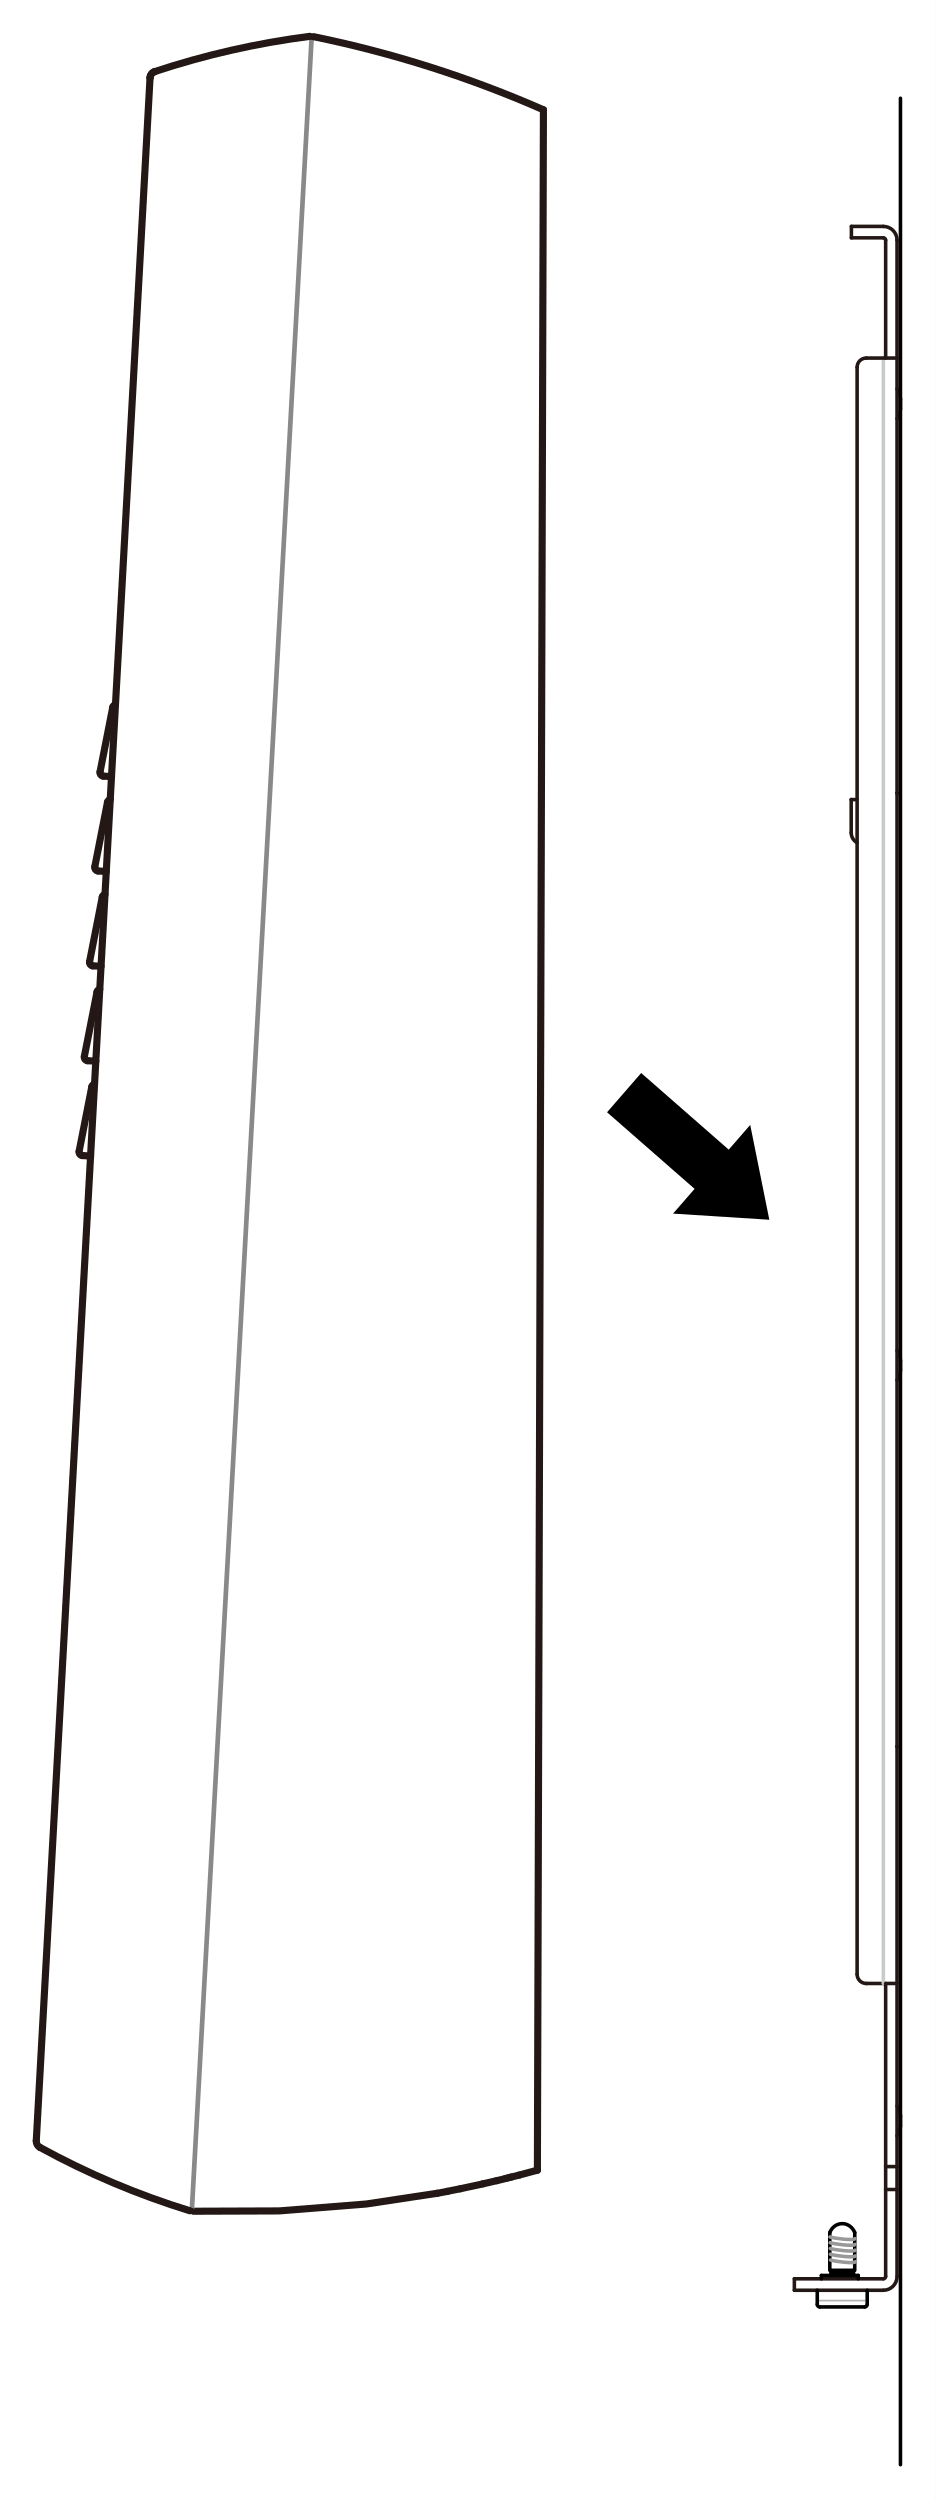
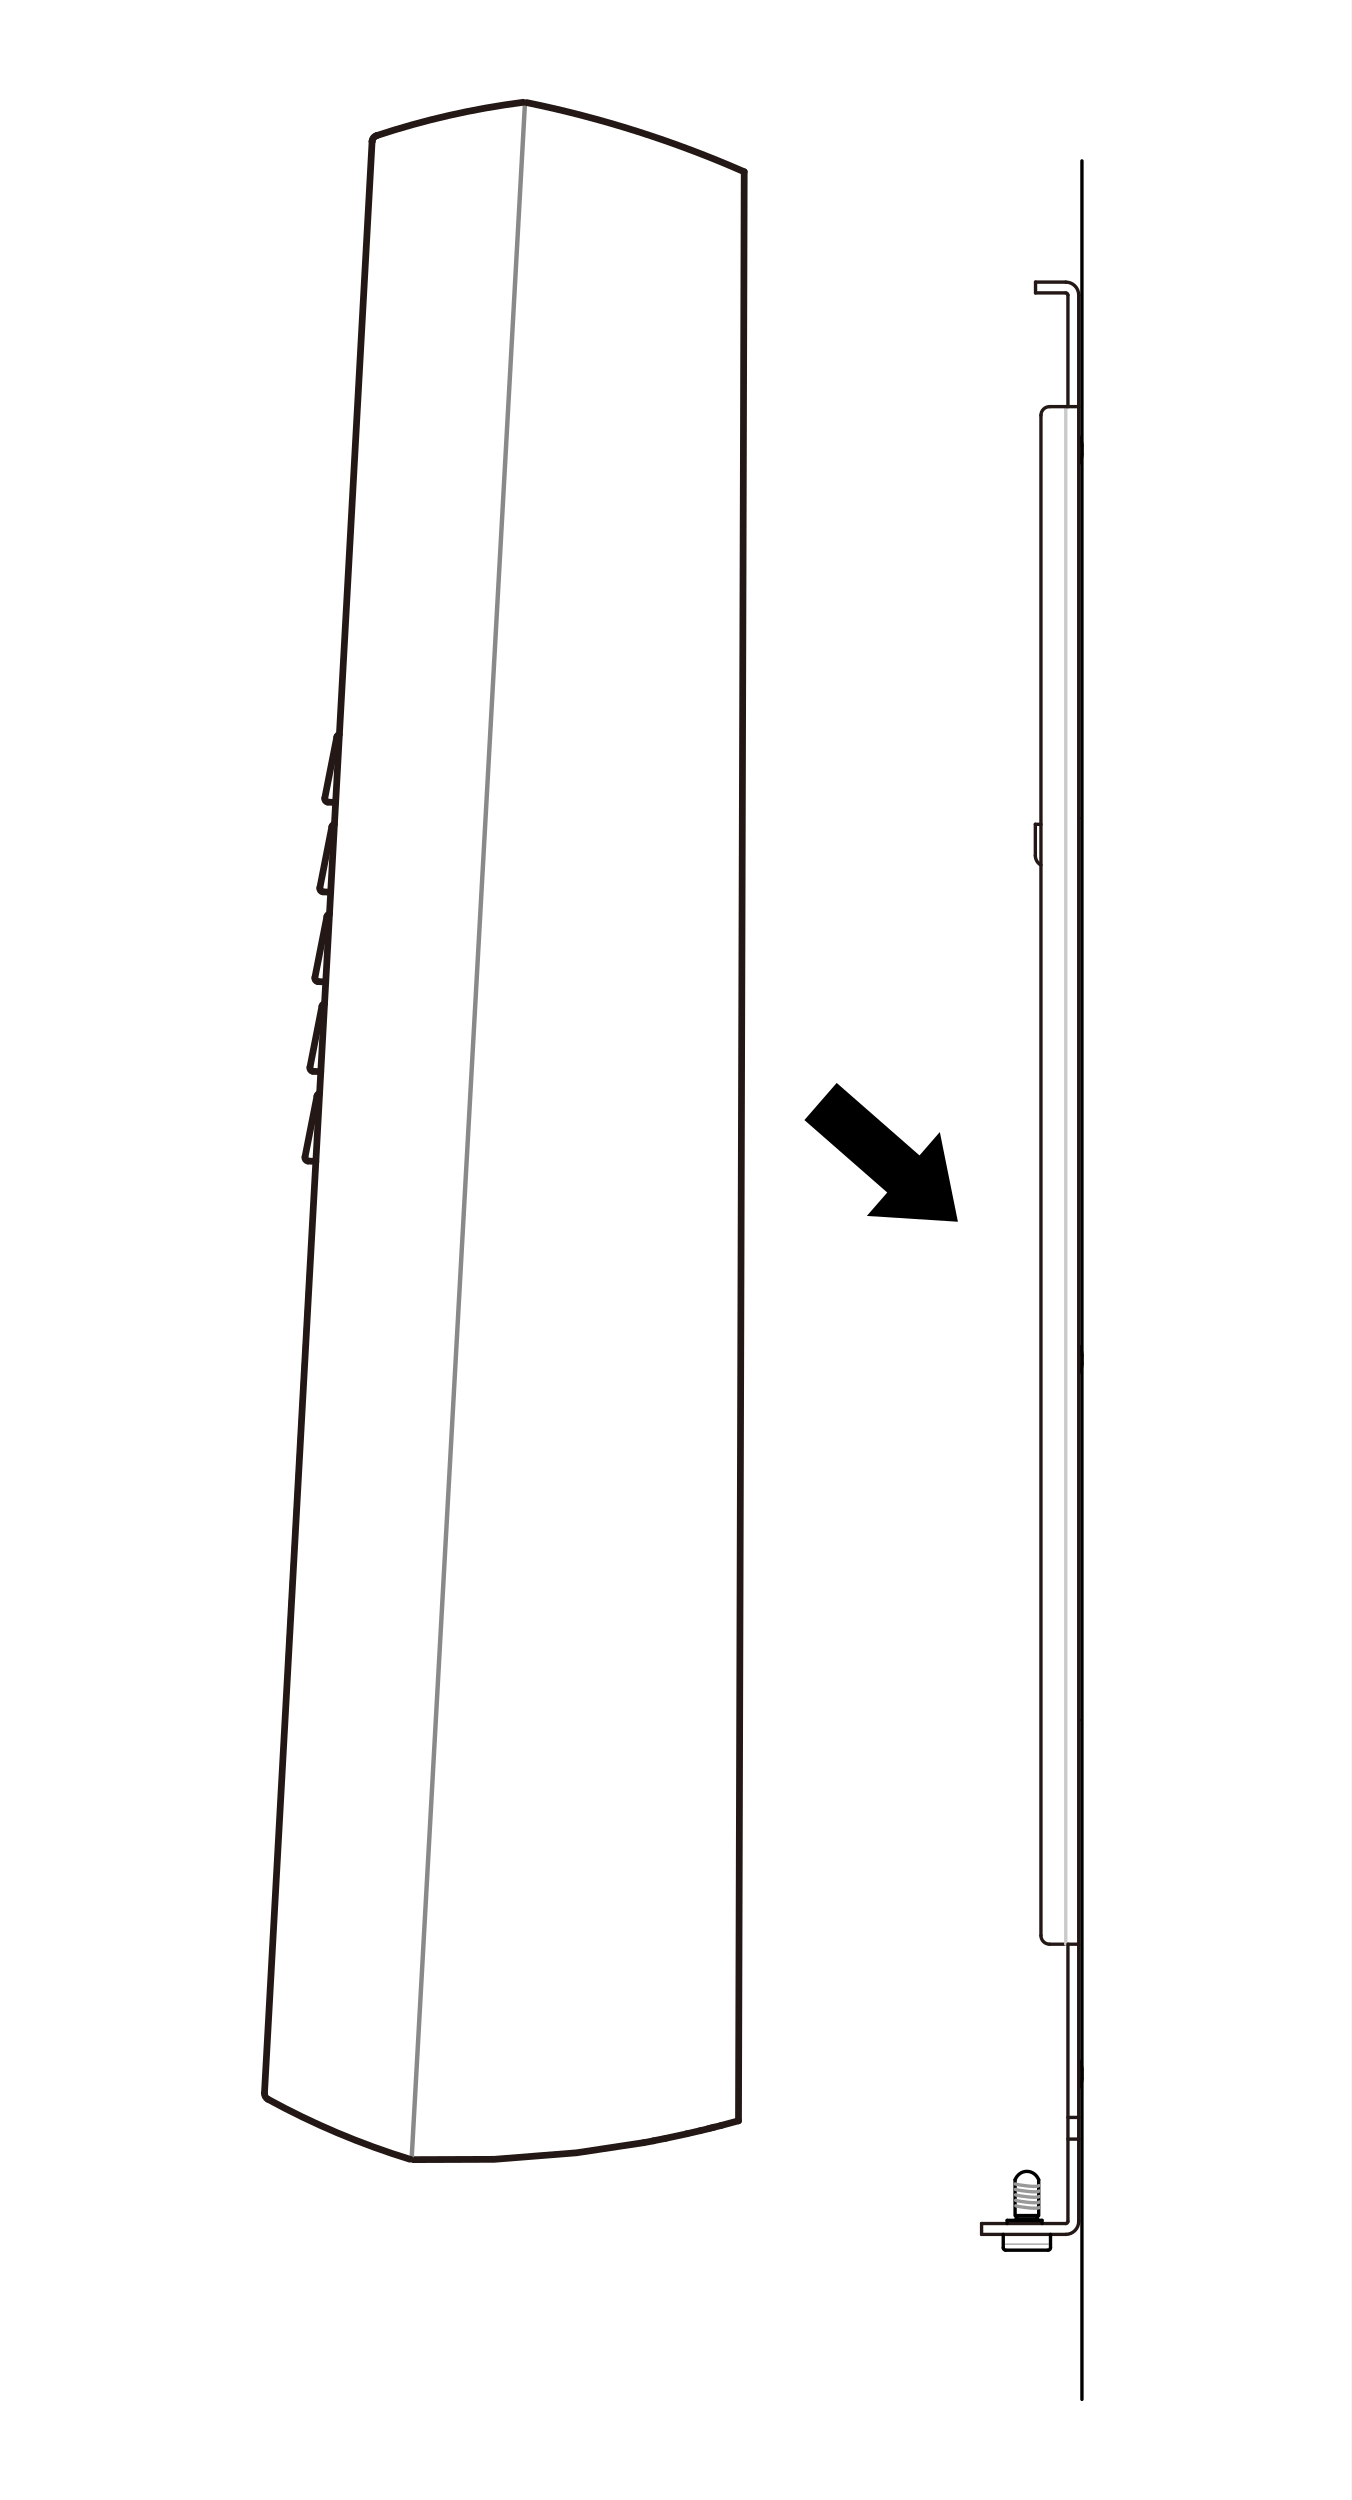
- <svg xmlns="http://www.w3.org/2000/svg" width="131" height="350" viewBox="0 0 131 350" fill="none">
-   <g clip-path="url(#clip0_263_2675)">
-     <path d="M131 0H0V350H131V0Z" fill="white" />
-     <path d="M123.669 320.636H111.211" stroke="#231815" stroke-width="0.5" stroke-linecap="round" stroke-linejoin="round" />
-     <path d="M111.211 319.031H123.669" stroke="#231815" stroke-width="0.5" stroke-linecap="round" stroke-linejoin="round" />
-     <path d="M123.991 306.531H125.585" stroke="#231815" stroke-width="0.5" stroke-linecap="round" stroke-linejoin="round" />
-     <path d="M123.991 303.326H125.585" stroke="#231815" stroke-width="0.5" stroke-linecap="round" stroke-linejoin="round" />
-     <path d="M125.585 277.688H121.275" stroke="#231815" stroke-width="0.5" stroke-linecap="round" stroke-linejoin="round" />
-     <path d="M125.596 111.015L125.58 111.032" stroke="#231815" stroke-width="0.5" stroke-linecap="round" stroke-linejoin="round" />
-     <path d="M125.596 244.519L125.58 244.508" stroke="#231815" stroke-width="0.5" stroke-linecap="round" stroke-linejoin="round" />
-     <path d="M111.211 319.031V320.636" stroke="#231815" stroke-width="0.5" stroke-linecap="round" stroke-linejoin="round" />
-     <path d="M119.167 116.572V111.942" stroke="#231815" stroke-width="0.5" stroke-linecap="round" stroke-linejoin="round" />
-     <path d="M119.195 33.298V31.698" stroke="#231815" stroke-width="0.5" stroke-linecap="round" stroke-linejoin="round" />
-     <path d="M119.996 276.404V51.412" stroke="#231815" stroke-width="0.5" stroke-linecap="round" stroke-linejoin="round" />
-     <path d="M123.669 277.688V50.128" stroke="#C9CACA" stroke-width="0.5" stroke-linecap="round" stroke-linejoin="round" />
-     <path d="M123.991 318.709V277.688" stroke="#231815" stroke-width="0.5" stroke-linecap="round" stroke-linejoin="round" />
-     <path d="M123.991 50.128V33.621" stroke="#231815" stroke-width="0.5" stroke-linecap="round" stroke-linejoin="round" />
-     <path d="M125.585 318.709V33.621" stroke="#231815" stroke-width="0.5" stroke-linecap="round" stroke-linejoin="round" />
-     <path d="M126.064 55.895V57.178" stroke="#231815" stroke-width="0.5" stroke-linecap="round" stroke-linejoin="round" />
-     <path d="M126.064 190.507V191.791" stroke="#231815" stroke-width="0.5" stroke-linecap="round" stroke-linejoin="round" />
-     <path d="M126.064 296.276V297.559" stroke="#231815" stroke-width="0.5" stroke-linecap="round" stroke-linejoin="round" />
-     <path d="M125.596 244.508L125.58 244.519" stroke="#231815" stroke-width="0.5" stroke-linecap="round" stroke-linejoin="round" />
-     <path d="M125.596 111.032L125.58 111.015" stroke="#231815" stroke-width="0.5" stroke-linecap="round" stroke-linejoin="round" />
-     <path d="M119.996 111.942H119.167" stroke="#231815" stroke-width="0.5" stroke-linecap="round" stroke-linejoin="round" />
-     <path d="M125.585 50.128H121.275" stroke="#231815" stroke-width="0.5" stroke-linecap="round" stroke-linejoin="round" />
-     <path d="M119.195 33.298H123.669" stroke="#231815" stroke-width="0.5" stroke-linecap="round" stroke-linejoin="round" />
-     <path d="M119.195 31.698H123.669" stroke="#231815" stroke-width="0.5" stroke-linecap="round" stroke-linejoin="round" />
-     <path d="M125.585 193.232C125.895 192.814 126.064 192.311 126.064 191.791" stroke="#231815" stroke-width="0.5" stroke-linecap="round" stroke-linejoin="round" />
-     <path d="M126.064 190.507C126.064 189.987 125.895 189.478 125.585 189.066" stroke="#231815" stroke-width="0.5" stroke-linecap="round" stroke-linejoin="round" />
-     <path d="M126.064 296.276C126.064 295.756 125.895 295.247 125.585 294.834" stroke="#231815" stroke-width="0.5" stroke-linecap="round" stroke-linejoin="round" />
-     <path d="M125.585 299.001C125.895 298.583 126.064 298.079 126.064 297.559" stroke="#231815" stroke-width="0.5" stroke-linecap="round" stroke-linejoin="round" />
-     <path d="M125.585 58.62C125.895 58.201 126.064 57.698 126.064 57.178" stroke="#231815" stroke-width="0.5" stroke-linecap="round" stroke-linejoin="round" />
-     <path d="M126.064 55.895C126.064 55.375 125.895 54.866 125.585 54.453" stroke="#231815" stroke-width="0.5" stroke-linecap="round" stroke-linejoin="round" />
-     <path d="M123.669 320.636C124.729 320.636 125.585 319.777 125.585 318.714" stroke="#231815" stroke-width="0.5" stroke-linecap="round" stroke-linejoin="round" />
-     <path d="M125.585 33.621C125.585 32.558 124.729 31.698 123.669 31.698" stroke="#231815" stroke-width="0.5" stroke-linecap="round" stroke-linejoin="round" />
-     <path d="M119.167 116.572C119.167 117.155 119.483 117.692 119.99 117.974" stroke="#231815" stroke-width="0.5" stroke-linecap="round" stroke-linejoin="round" />
-     <path d="M119.996 276.404C119.996 277.111 120.57 277.688 121.275 277.688" stroke="#231815" stroke-width="0.5" stroke-linecap="round" stroke-linejoin="round" />
-     <path d="M121.275 50.128C120.57 50.128 119.996 50.705 119.996 51.412" stroke="#231815" stroke-width="0.5" stroke-linecap="round" stroke-linejoin="round" />
-     <path d="M123.669 319.031C123.844 319.031 123.991 318.89 123.991 318.709" stroke="#231815" stroke-width="0.5" stroke-linecap="round" stroke-linejoin="round" />
-     <path d="M123.991 33.621C123.991 33.445 123.85 33.298 123.669 33.298" stroke="#231815" stroke-width="0.5" stroke-linecap="round" stroke-linejoin="round" />
-     <path d="M126.064 13.76V345.053" stroke="black" stroke-width="0.5" stroke-linecap="round" stroke-linejoin="round" />
-     <path d="M121.061 322.971H114.767" stroke="black" stroke-width="0.5" stroke-linecap="round" stroke-linejoin="round" />
-     <path d="M121.061 322.084H114.767" stroke="#B3B3B3" stroke-width="0.25" stroke-linecap="round" stroke-linejoin="round" />
-     <path d="M114.998 318.562H120.153" stroke="black" stroke-width="0.5" stroke-linecap="round" stroke-linejoin="round" />
-     <path d="M116.339 318.33H119.489" stroke="black" stroke-width="0.5" stroke-linecap="round" stroke-linejoin="round" />
-     <path d="M116.339 318.33V317.872" stroke="black" stroke-width="0.5" stroke-linecap="round" stroke-linejoin="round" />
-     <path d="M116.513 318.562V318.324" stroke="black" stroke-width="0.5" stroke-linecap="round" stroke-linejoin="round" />
-     <path d="M119.314 318.562V318.324" stroke="black" stroke-width="0.5" stroke-linecap="round" stroke-linejoin="round" />
-     <path d="M119.488 318.33V317.855" stroke="black" stroke-width="0.5" stroke-linecap="round" stroke-linejoin="round" />
-     <path d="M120.153 319.031V318.562" stroke="black" stroke-width="0.5" stroke-linecap="round" stroke-linejoin="round" />
-     <path d="M114.417 322.621C114.417 322.813 114.575 322.971 114.767 322.971" stroke="black" stroke-width="0.5" stroke-linecap="round" stroke-linejoin="round" />
-     <path d="M121.061 322.971C121.252 322.971 121.41 322.813 121.41 322.621" stroke="black" stroke-width="0.5" stroke-linecap="round" stroke-linejoin="round" />
-     <path d="M114.417 322.621V320.636" stroke="black" stroke-width="0.5" stroke-linecap="round" stroke-linejoin="round" />
-     <path d="M114.998 319.031V318.562" stroke="black" stroke-width="0.5" stroke-linecap="round" stroke-linejoin="round" />
-     <path d="M121.41 322.621V320.636" stroke="black" stroke-width="0.5" stroke-linecap="round" stroke-linejoin="round" />
-     <path d="M116.17 312.558V317.849H119.663V312.558" stroke="black" stroke-width="0.5" stroke-linecap="round" stroke-linejoin="round" />
-     <path d="M116.17 312.558C116.457 311.823 117.133 311.308 117.917 311.308C118.7 311.308 119.376 311.823 119.663 312.558" stroke="black" stroke-width="0.5" stroke-linecap="round" stroke-linejoin="round" />
-     <path d="M119.765 316.64C119.596 316.945 116.891 316.606 116.277 316.402" stroke="#999999" stroke-width="0.5" stroke-linecap="round" stroke-linejoin="round" />
-     <path d="M119.748 315.831C119.579 316.136 116.874 315.797 116.26 315.594" stroke="#999999" stroke-width="0.5" stroke-linecap="round" stroke-linejoin="round" />
-     <path d="M119.731 315.023C119.562 315.328 116.857 314.989 116.243 314.785" stroke="#999999" stroke-width="0.5" stroke-linecap="round" stroke-linejoin="round" />
-     <path d="M119.708 314.214C119.539 314.519 116.834 314.18 116.22 313.977" stroke="#999999" stroke-width="0.5" stroke-linecap="round" stroke-linejoin="round" />
-     <path d="M119.691 313.411C119.522 313.717 116.818 313.378 116.204 313.174" stroke="#999999" stroke-width="0.5" stroke-linecap="round" stroke-linejoin="round" />
-     <path d="M107.706 170.766L105.03 157.486L102.021 160.951L89.766 150.221L84.987 155.716L97.243 166.441L94.228 169.906L107.706 170.766Z" fill="black" />
-     <path d="M75.234 303.829L76.079 15.371" stroke="#231815" stroke-linecap="round" stroke-linejoin="round" />
-     <path d="M43.9 5.133C43.815 5.116 43.731 5.173 43.714 5.258C43.714 5.263 43.714 5.275 43.714 5.28" stroke="#231815" stroke-width="0.5" stroke-linecap="round" stroke-linejoin="round" />
-     <path d="M27.091 309.573L39.076 309.528L51.264 308.561L61.215 307.057" stroke="#231815" stroke-linecap="round" stroke-linejoin="round" />
-     <path d="M27.035 307.571L26.877 307.56" stroke="#9FA0A0" stroke-width="0.25" stroke-linecap="round" stroke-linejoin="round" />
-     <path d="M75.239 303.829L71.301 304.847" stroke="#231815" stroke-width="0.5" stroke-linecap="round" stroke-linejoin="round" />
-     <path d="M71.301 304.847L72.011 304.671L75.239 303.829" stroke="#231815" stroke-width="0.5" stroke-linecap="round" stroke-linejoin="round" />
-     <path d="M67.796 305.7L67.61 305.74" stroke="#231815" stroke-width="0.5" stroke-linecap="round" stroke-linejoin="round" />
-     <path d="M67.655 305.734L67.61 305.74" stroke="#231815" stroke-width="0.5" stroke-linecap="round" stroke-linejoin="round" />
-     <ellipse cx="5.573" cy="300.624" rx="0.141" ry="0.141" fill="#231815" />
-     <ellipse cx="26.573" cy="309.499" rx="0.141" ry="0.141" fill="#231815" />
-     <ellipse cx="43.37" cy="5.088" rx="0.141" ry="0.141" fill="#231815" />
-     <path d="M8.43 235.972L11.675 177.143" stroke="#231815" stroke-width="0.5" stroke-linecap="round" stroke-linejoin="round" />
-     <ellipse cx="5.077" cy="299.725" rx="0.141" ry="0.141" fill="#231815" />
-     <path d="M21.006 10.888L5.077 299.725" stroke="#231815" stroke-linecap="round" stroke-linejoin="round" />
-     <path d="M14.002 108.081L15.783 99.036" stroke="#231815" stroke-linecap="round" stroke-linejoin="round" />
-     <path d="M13.27 121.361L15.05 112.315" stroke="#231815" stroke-linecap="round" stroke-linejoin="round" />
-     <path d="M12.537 134.646L14.318 125.595" stroke="#231815" stroke-linecap="round" stroke-linejoin="round" />
-     <path d="M11.805 147.926L13.585 138.875" stroke="#231815" stroke-linecap="round" stroke-linejoin="round" />
-     <path d="M11.072 161.206L12.853 152.155" stroke="#231815" stroke-linecap="round" stroke-linejoin="round" />
-     <path d="M26.782 309.358L43.55 5.258" stroke="#898989" stroke-width="0.5" stroke-linecap="round" stroke-linejoin="round" />
-     <path d="M26.939 309.403L43.708 5.286" stroke="#898989" stroke-width="0.5" stroke-linecap="round" stroke-linejoin="round" />
-     <path d="M12.678 161.845L11.512 161.777" stroke="#231815" stroke-linecap="round" stroke-linejoin="round" />
-     <path d="M13.411 148.565L12.244 148.497" stroke="#231815" stroke-linecap="round" stroke-linejoin="round" />
-     <path d="M72.659 304.513V304.519" stroke="#231815" stroke-width="0.5" stroke-linecap="round" stroke-linejoin="round" />
-     <path d="M67.61 305.74V305.728" stroke="#231815" stroke-width="0.5" stroke-linecap="round" stroke-linejoin="round" />
-     <path d="M14.143 135.279L12.977 135.217" stroke="#231815" stroke-linecap="round" stroke-linejoin="round" />
-     <path d="M14.875 122L13.709 121.938" stroke="#231815" stroke-linecap="round" stroke-linejoin="round" />
-     <path d="M15.608 108.72L14.442 108.658" stroke="#231815" stroke-linecap="round" stroke-linejoin="round" />
-     <path d="M67.61 305.74V305.728" stroke="#231815" stroke-width="0.5" stroke-linecap="round" stroke-linejoin="round" />
-     <ellipse cx="43.9" cy="5.133" rx="0.141" ry="0.141" fill="#231815" />
-     <ellipse cx="27.091" cy="309.573" rx="0.141" ry="0.141" fill="#231815" />
-     <ellipse cx="21.66" cy="10.029" rx="0.282" ry="0.283" fill="#231815" />
-     <path d="M43.612 7.072L43.455 7.067" stroke="#898989" stroke-width="0.25" stroke-linecap="round" stroke-linejoin="round" />
-     <path d="M8.43 235.972C8.418 236.169 8.458 236.362 8.548 236.537" stroke="#231815" stroke-width="0.5" stroke-linecap="round" stroke-linejoin="round" />
-     <path d="M5.077 299.725C5.054 300.098 5.252 300.443 5.578 300.624" stroke="#231815" stroke-width="0.5" stroke-linecap="round" stroke-linejoin="round" />
-     <path d="M5.077 299.725C5.054 300.092 5.252 300.443 5.573 300.624" stroke="#231815" stroke-linecap="round" stroke-linejoin="round" />
-     <path d="M76.079 15.371C65.745 10.832 54.955 7.395 43.899 5.133" stroke="#231815" stroke-linecap="round" stroke-linejoin="round" />
-     <path d="M11.856 176.589C11.748 176.753 11.687 176.945 11.675 177.137" stroke="#231815" stroke-width="0.5" stroke-linecap="round" stroke-linejoin="round" />
-     <path d="M11.072 161.206C11.021 161.466 11.19 161.72 11.45 161.771C11.472 161.771 11.495 161.777 11.517 161.777" stroke="#231815" stroke-linecap="round" stroke-linejoin="round" />
-     <path d="M26.934 309.414C26.934 309.499 27.001 309.567 27.086 309.573" stroke="#231815" stroke-width="0.5" stroke-linecap="round" stroke-linejoin="round" />
-     <path d="M26.939 309.403C26.939 309.494 27.001 309.567 27.092 309.573" stroke="#231815" stroke-width="0.5" stroke-linecap="round" stroke-linejoin="round" />
-     <path d="M26.573 309.499C26.658 309.528 26.748 309.477 26.77 309.392C26.77 309.381 26.776 309.369 26.776 309.352" stroke="#231815" stroke-width="0.5" stroke-linecap="round" stroke-linejoin="round" />
-     <path d="M26.573 309.499C26.658 309.528 26.748 309.477 26.77 309.392C26.77 309.381 26.776 309.369 26.776 309.352" stroke="#231815" stroke-width="0.5" stroke-linecap="round" stroke-linejoin="round" />
-     <path d="M67.796 305.7C68.382 305.57 68.968 305.435 69.554 305.293" stroke="#231815" stroke-width="0.5" stroke-linecap="round" stroke-linejoin="round" />
-     <path d="M11.805 147.926C11.754 148.186 11.923 148.44 12.182 148.491C12.205 148.491 12.227 148.497 12.25 148.497" stroke="#231815" stroke-linecap="round" stroke-linejoin="round" />
-     <path d="M12.537 134.646C12.487 134.906 12.656 135.161 12.915 135.212C12.937 135.212 12.96 135.217 12.982 135.217" stroke="#231815" stroke-linecap="round" stroke-linejoin="round" />
-     <path d="M13.23 151.776C13.039 151.81 12.887 151.963 12.847 152.155" stroke="#231815" stroke-linecap="round" stroke-linejoin="round" />
-     <path d="M13.963 138.496C13.771 138.53 13.619 138.683 13.58 138.875" stroke="#231815" stroke-linecap="round" stroke-linejoin="round" />
-     <path d="M13.27 121.361C13.219 121.621 13.388 121.875 13.647 121.926C13.67 121.926 13.692 121.932 13.715 121.932" stroke="#231815" stroke-linecap="round" stroke-linejoin="round" />
-     <path d="M14.695 125.216C14.504 125.25 14.351 125.403 14.312 125.595" stroke="#231815" stroke-linecap="round" stroke-linejoin="round" />
-     <path d="M14.002 108.081C13.951 108.341 14.12 108.596 14.38 108.646C14.402 108.646 14.425 108.652 14.447 108.652" stroke="#231815" stroke-linecap="round" stroke-linejoin="round" />
-     <path d="M16.16 98.651C15.969 98.685 15.817 98.838 15.777 99.03" stroke="#231815" stroke-linecap="round" stroke-linejoin="round" />
-     <path d="M15.428 111.937C15.236 111.971 15.084 112.123 15.044 112.315" stroke="#231815" stroke-linecap="round" stroke-linejoin="round" />
-     <path d="M21.66 10.029C21.288 10.153 21.028 10.493 21.006 10.888" stroke="#231815" stroke-linecap="round" stroke-linejoin="round" />
-     <path d="M21.66 10.029C21.288 10.153 21.023 10.493 21.006 10.888" stroke="#231815" stroke-linecap="round" stroke-linejoin="round" />
-     <path d="M70.772 304.988C70.912 304.954 71.053 304.92 71.194 304.886" stroke="#231815" stroke-linecap="round" stroke-linejoin="round" />
-     <path d="M71.189 304.881C71.324 304.847 71.459 304.813 71.594 304.779" stroke="#231815" stroke-linecap="round" stroke-linejoin="round" />
-     <path d="M62.635 306.786C63.238 306.667 63.846 306.548 64.449 306.424" stroke="#231815" stroke-linecap="round" stroke-linejoin="round" />
-     <path d="M69.554 305.276C69.96 305.18 70.366 305.084 70.766 304.982" stroke="#231815" stroke-width="0.5" stroke-linecap="round" stroke-linejoin="round" />
-     <path d="M69.554 305.293C69.96 305.197 70.366 305.095 70.771 304.999" stroke="#231815" stroke-linecap="round" stroke-linejoin="round" />
-     <path d="M64.449 306.424C65.503 306.209 66.562 305.983 67.61 305.745" stroke="#231815" stroke-linecap="round" stroke-linejoin="round" />
-     <path d="M72.659 304.519C73.521 304.293 74.377 304.061 75.239 303.823" stroke="#231815" stroke-linecap="round" stroke-linejoin="round" />
-     <path d="M5.573 300.624C12.261 304.27 19.299 307.244 26.573 309.499" stroke="#231815" stroke-width="0.5" stroke-linecap="round" stroke-linejoin="round" />
-     <path d="M5.573 300.624C12.255 304.293 19.293 307.266 26.573 309.505" stroke="#231815" stroke-linecap="round" stroke-linejoin="round" />
-     <path d="M43.37 5.088C35.994 6.032 28.72 7.683 21.66 10.023" stroke="#231815" stroke-linecap="round" stroke-linejoin="round" />
-     <path d="M43.55 5.258C43.55 5.167 43.488 5.094 43.398 5.088C43.387 5.088 43.381 5.088 43.37 5.088" stroke="#231815" stroke-width="0.5" stroke-linecap="round" stroke-linejoin="round" />
-     <path d="M71.594 304.784C71.667 304.767 71.746 304.745 71.819 304.728C71.887 304.711 71.96 304.694 72.028 304.677C72.09 304.66 72.152 304.649 72.214 304.632C72.264 304.62 72.315 304.603 72.371 304.592C72.411 304.581 72.456 304.57 72.495 304.558C72.512 304.558 72.529 304.553 72.546 304.547C72.557 304.547 72.574 304.541 72.585 304.536C72.597 304.536 72.608 304.536 72.619 304.53C72.625 304.53 72.636 304.53 72.642 304.524C72.642 304.524 72.647 304.524 72.653 304.524" stroke="#231815" stroke-linecap="round" stroke-linejoin="round" />
-     <path d="M67.61 305.728C67.61 305.728 67.616 305.728 67.622 305.728C67.622 305.728 67.627 305.728 67.633 305.728C67.638 305.728 67.644 305.728 67.65 305.728C67.667 305.728 67.684 305.723 67.701 305.717C67.723 305.717 67.746 305.706 67.768 305.7C67.796 305.695 67.825 305.689 67.853 305.683C67.886 305.678 67.92 305.666 67.954 305.661C67.993 305.649 68.033 305.644 68.072 305.632C68.118 305.621 68.157 305.61 68.202 305.604C68.303 305.582 68.399 305.559 68.501 305.536C68.613 305.508 68.72 305.485 68.833 305.457C68.951 305.429 69.07 305.401 69.194 305.372C69.318 305.344 69.442 305.316 69.566 305.288" stroke="#231815" stroke-linecap="round" stroke-linejoin="round" />
-     <path d="M61.215 307.057C61.215 307.057 61.215 307.057 61.221 307.057C61.221 307.057 61.221 307.057 61.226 307.057C61.226 307.057 61.232 307.057 61.237 307.057C61.249 307.057 61.26 307.057 61.266 307.051C61.282 307.051 61.294 307.051 61.305 307.046C61.322 307.046 61.339 307.04 61.361 307.034C61.384 307.034 61.406 307.029 61.429 307.023C61.457 307.023 61.48 307.012 61.508 307.006C61.536 307.006 61.564 306.995 61.598 306.989C61.666 306.978 61.733 306.961 61.806 306.95C61.885 306.933 61.97 306.921 62.049 306.904C62.139 306.887 62.235 306.871 62.325 306.854C62.426 306.837 62.533 306.814 62.635 306.797" stroke="#231815" stroke-linecap="round" stroke-linejoin="round" />
-   </g>
-   <defs>
-     <clipPath id="clip0_263_2675">
-       <rect width="131" height="350" fill="white" />
-     </clipPath>
-   </defs>
+ <svg xmlns="http://www.w3.org/2000/svg" width="200" height="370" viewBox="0 0 200 370" fill="none">
+   <path d="M200 0H0V370H200V0Z" fill="white" />
+   <path d="M157.734 330.69H145.275" stroke="#231815" stroke-width="0.5" stroke-linecap="round" stroke-linejoin="round" />
+   <path d="M145.275 329.084H157.734" stroke="#231815" stroke-width="0.5" stroke-linecap="round" stroke-linejoin="round" />
+   <path d="M158.055 316.585H159.649" stroke="#231815" stroke-width="0.5" stroke-linecap="round" stroke-linejoin="round" />
+   <path d="M158.055 313.379H159.649" stroke="#231815" stroke-width="0.5" stroke-linecap="round" stroke-linejoin="round" />
+   <path d="M159.649 287.741H155.339" stroke="#231815" stroke-width="0.5" stroke-linecap="round" stroke-linejoin="round" />
+   <path d="M159.66 121.068L159.644 121.085" stroke="#231815" stroke-width="0.5" stroke-linecap="round" stroke-linejoin="round" />
+   <path d="M159.66 254.573L159.644 254.561" stroke="#231815" stroke-width="0.5" stroke-linecap="round" stroke-linejoin="round" />
+   <path d="M145.275 329.084V330.69" stroke="#231815" stroke-width="0.5" stroke-linecap="round" stroke-linejoin="round" />
+   <path d="M153.231 126.626V121.996" stroke="#231815" stroke-width="0.5" stroke-linecap="round" stroke-linejoin="round" />
+   <path d="M153.259 43.352V41.752" stroke="#231815" stroke-width="0.5" stroke-linecap="round" stroke-linejoin="round" />
+   <path d="M154.06 286.458V61.465" stroke="#231815" stroke-width="0.5" stroke-linecap="round" stroke-linejoin="round" />
+   <path d="M157.733 287.741V60.182" stroke="#C9CACA" stroke-width="0.5" stroke-linecap="round" stroke-linejoin="round" />
+   <path d="M158.055 328.762V287.741" stroke="#231815" stroke-width="0.5" stroke-linecap="round" stroke-linejoin="round" />
+   <path d="M158.055 60.182V43.674" stroke="#231815" stroke-width="0.5" stroke-linecap="round" stroke-linejoin="round" />
+   <path d="M159.649 328.762V43.674" stroke="#231815" stroke-width="0.5" stroke-linecap="round" stroke-linejoin="round" />
+   <path d="M160.128 65.948V67.231" stroke="#231815" stroke-width="0.5" stroke-linecap="round" stroke-linejoin="round" />
+   <path d="M160.128 200.56V201.844" stroke="#231815" stroke-width="0.5" stroke-linecap="round" stroke-linejoin="round" />
+   <path d="M160.128 306.329V307.613" stroke="#231815" stroke-width="0.5" stroke-linecap="round" stroke-linejoin="round" />
+   <path d="M159.66 254.561L159.644 254.573" stroke="#231815" stroke-width="0.5" stroke-linecap="round" stroke-linejoin="round" />
+   <path d="M159.66 121.085L159.644 121.068" stroke="#231815" stroke-width="0.5" stroke-linecap="round" stroke-linejoin="round" />
+   <path d="M154.06 121.996H153.231" stroke="#231815" stroke-width="0.5" stroke-linecap="round" stroke-linejoin="round" />
+   <path d="M159.649 60.182H155.339" stroke="#231815" stroke-width="0.5" stroke-linecap="round" stroke-linejoin="round" />
+   <path d="M153.259 43.352H157.733" stroke="#231815" stroke-width="0.5" stroke-linecap="round" stroke-linejoin="round" />
+   <path d="M153.259 41.752H157.733" stroke="#231815" stroke-width="0.5" stroke-linecap="round" stroke-linejoin="round" />
+   <path d="M159.649 203.285C159.959 202.867 160.128 202.364 160.128 201.844" stroke="#231815" stroke-width="0.5" stroke-linecap="round" stroke-linejoin="round" />
+   <path d="M160.128 200.561C160.128 200.04 159.959 199.532 159.649 199.119" stroke="#231815" stroke-width="0.5" stroke-linecap="round" stroke-linejoin="round" />
+   <path d="M160.128 306.329C160.128 305.809 159.959 305.3 159.649 304.888" stroke="#231815" stroke-width="0.5" stroke-linecap="round" stroke-linejoin="round" />
+   <path d="M159.649 309.054C159.959 308.636 160.128 308.133 160.128 307.613" stroke="#231815" stroke-width="0.5" stroke-linecap="round" stroke-linejoin="round" />
+   <path d="M159.649 68.673C159.959 68.255 160.128 67.752 160.128 67.231" stroke="#231815" stroke-width="0.5" stroke-linecap="round" stroke-linejoin="round" />
+   <path d="M160.128 65.948C160.128 65.428 159.959 64.919 159.649 64.507" stroke="#231815" stroke-width="0.5" stroke-linecap="round" stroke-linejoin="round" />
+   <path d="M157.733 330.69C158.793 330.69 159.649 329.83 159.649 328.768" stroke="#231815" stroke-width="0.5" stroke-linecap="round" stroke-linejoin="round" />
+   <path d="M159.649 43.674C159.649 42.611 158.793 41.752 157.733 41.752" stroke="#231815" stroke-width="0.5" stroke-linecap="round" stroke-linejoin="round" />
+   <path d="M153.231 126.626C153.231 127.208 153.547 127.745 154.054 128.028" stroke="#231815" stroke-width="0.5" stroke-linecap="round" stroke-linejoin="round" />
+   <path d="M154.06 286.458C154.06 287.164 154.634 287.741 155.339 287.741" stroke="#231815" stroke-width="0.5" stroke-linecap="round" stroke-linejoin="round" />
+   <path d="M155.339 60.182C154.634 60.182 154.06 60.758 154.06 61.465" stroke="#231815" stroke-width="0.5" stroke-linecap="round" stroke-linejoin="round" />
+   <path d="M157.733 329.084C157.908 329.084 158.055 328.943 158.055 328.762" stroke="#231815" stroke-width="0.5" stroke-linecap="round" stroke-linejoin="round" />
+   <path d="M158.055 43.674C158.055 43.499 157.914 43.352 157.733 43.352" stroke="#231815" stroke-width="0.5" stroke-linecap="round" stroke-linejoin="round" />
+   <path d="M160.128 23.814V355.107" stroke="black" stroke-width="0.5" stroke-linecap="round" stroke-linejoin="round" />
+   <path d="M155.124 333.025H148.831" stroke="black" stroke-width="0.5" stroke-linecap="round" stroke-linejoin="round" />
+   <path d="M155.124 332.137H148.831" stroke="#B3B3B3" stroke-width="0.25" stroke-linecap="round" stroke-linejoin="round" />
+   <path d="M149.062 328.615H154.217" stroke="black" stroke-width="0.5" stroke-linecap="round" stroke-linejoin="round" />
+   <path d="M150.403 328.383H153.553" stroke="black" stroke-width="0.5" stroke-linecap="round" stroke-linejoin="round" />
+   <path d="M150.403 328.383V327.925" stroke="black" stroke-width="0.5" stroke-linecap="round" stroke-linejoin="round" />
+   <path d="M150.577 328.615V328.378" stroke="black" stroke-width="0.5" stroke-linecap="round" stroke-linejoin="round" />
+   <path d="M153.378 328.615V328.378" stroke="black" stroke-width="0.5" stroke-linecap="round" stroke-linejoin="round" />
+   <path d="M153.552 328.383V327.908" stroke="black" stroke-width="0.5" stroke-linecap="round" stroke-linejoin="round" />
+   <path d="M154.217 329.084V328.615" stroke="black" stroke-width="0.5" stroke-linecap="round" stroke-linejoin="round" />
+   <path d="M148.481 332.674C148.481 332.866 148.639 333.025 148.831 333.025" stroke="black" stroke-width="0.5" stroke-linecap="round" stroke-linejoin="round" />
+   <path d="M155.125 333.025C155.316 333.025 155.474 332.866 155.474 332.674" stroke="black" stroke-width="0.5" stroke-linecap="round" stroke-linejoin="round" />
+   <path d="M148.481 332.674V330.69" stroke="black" stroke-width="0.5" stroke-linecap="round" stroke-linejoin="round" />
+   <path d="M149.062 329.084V328.615" stroke="black" stroke-width="0.5" stroke-linecap="round" stroke-linejoin="round" />
+   <path d="M155.474 332.674V330.69" stroke="black" stroke-width="0.5" stroke-linecap="round" stroke-linejoin="round" />
+   <path d="M150.233 322.611V327.903H153.727V322.611" stroke="black" stroke-width="0.5" stroke-linecap="round" stroke-linejoin="round" />
+   <path d="M150.233 322.611C150.521 321.876 151.197 321.362 151.98 321.362C152.763 321.362 153.44 321.876 153.727 322.611" stroke="black" stroke-width="0.5" stroke-linecap="round" stroke-linejoin="round" />
+   <path d="M153.829 326.693C153.66 326.998 150.955 326.659 150.341 326.455" stroke="#999999" stroke-width="0.5" stroke-linecap="round" stroke-linejoin="round" />
+   <path d="M153.812 325.884C153.643 326.19 150.938 325.85 150.324 325.647" stroke="#999999" stroke-width="0.5" stroke-linecap="round" stroke-linejoin="round" />
+   <path d="M153.795 325.076C153.626 325.381 150.921 325.042 150.307 324.839" stroke="#999999" stroke-width="0.5" stroke-linecap="round" stroke-linejoin="round" />
+   <path d="M153.772 324.267C153.603 324.573 150.898 324.234 150.284 324.03" stroke="#999999" stroke-width="0.5" stroke-linecap="round" stroke-linejoin="round" />
+   <path d="M153.755 323.465C153.586 323.77 150.882 323.431 150.268 323.227" stroke="#999999" stroke-width="0.5" stroke-linecap="round" stroke-linejoin="round" />
+   <path d="M141.77 180.819L139.094 167.539L136.085 171.005L123.829 160.275L119.051 165.77L131.307 176.494L128.292 179.96L141.77 180.819Z" fill="black" />
+   <path d="M109.298 313.882L110.143 25.425" stroke="#231815" stroke-linecap="round" stroke-linejoin="round" />
+   <path d="M77.964 15.187C77.879 15.17 77.795 15.226 77.778 15.311C77.778 15.317 77.778 15.328 77.778 15.334" stroke="#231815" stroke-width="0.5" stroke-linecap="round" stroke-linejoin="round" />
+   <path d="M61.155 319.626L73.14 319.581L85.328 318.614L95.279 317.11" stroke="#231815" stroke-linecap="round" stroke-linejoin="round" />
+   <path d="M61.099 317.625L60.941 317.613" stroke="#9FA0A0" stroke-width="0.25" stroke-linecap="round" stroke-linejoin="round" />
+   <path d="M109.303 313.882L105.365 314.9" stroke="#231815" stroke-width="0.5" stroke-linecap="round" stroke-linejoin="round" />
+   <path d="M105.365 314.9L106.075 314.725L109.303 313.882" stroke="#231815" stroke-width="0.5" stroke-linecap="round" stroke-linejoin="round" />
+   <path d="M101.86 315.754L101.674 315.793" stroke="#231815" stroke-width="0.5" stroke-linecap="round" stroke-linejoin="round" />
+   <path d="M101.719 315.787L101.674 315.793" stroke="#231815" stroke-width="0.5" stroke-linecap="round" stroke-linejoin="round" />
+   <ellipse cx="39.636" cy="310.677" rx="0.141" ry="0.141" fill="#231815" />
+   <ellipse cx="60.637" cy="319.553" rx="0.141" ry="0.141" fill="#231815" />
+   <ellipse cx="77.434" cy="15.141" rx="0.141" ry="0.141" fill="#231815" />
+   <path d="M42.494 246.025L45.739 187.196" stroke="#231815" stroke-width="0.5" stroke-linecap="round" stroke-linejoin="round" />
+   <ellipse cx="39.141" cy="309.778" rx="0.141" ry="0.141" fill="#231815" />
+   <path d="M55.07 20.942L39.141 309.778" stroke="#231815" stroke-linecap="round" stroke-linejoin="round" />
+   <path d="M48.066 118.134L49.846 109.089" stroke="#231815" stroke-linecap="round" stroke-linejoin="round" />
+   <path d="M47.334 131.414L49.114 122.369" stroke="#231815" stroke-linecap="round" stroke-linejoin="round" />
+   <path d="M46.601 144.7L48.382 135.649" stroke="#231815" stroke-linecap="round" stroke-linejoin="round" />
+   <path d="M45.869 157.979L47.649 148.928" stroke="#231815" stroke-linecap="round" stroke-linejoin="round" />
+   <path d="M45.136 171.259L46.917 162.208" stroke="#231815" stroke-linecap="round" stroke-linejoin="round" />
+   <path d="M60.846 319.411L77.614 15.311" stroke="#898989" stroke-width="0.5" stroke-linecap="round" stroke-linejoin="round" />
+   <path d="M61.003 319.456L77.772 15.339" stroke="#898989" stroke-width="0.5" stroke-linecap="round" stroke-linejoin="round" />
+   <path d="M46.742 171.898L45.576 171.83" stroke="#231815" stroke-linecap="round" stroke-linejoin="round" />
+   <path d="M47.474 158.618L46.308 158.55" stroke="#231815" stroke-linecap="round" stroke-linejoin="round" />
+   <path d="M106.723 314.566V314.572" stroke="#231815" stroke-width="0.5" stroke-linecap="round" stroke-linejoin="round" />
+   <path d="M101.674 315.793V315.782" stroke="#231815" stroke-width="0.5" stroke-linecap="round" stroke-linejoin="round" />
+   <path d="M48.207 145.333L47.041 145.271" stroke="#231815" stroke-linecap="round" stroke-linejoin="round" />
+   <path d="M48.939 132.053L47.773 131.991" stroke="#231815" stroke-linecap="round" stroke-linejoin="round" />
+   <path d="M49.672 118.773L48.506 118.711" stroke="#231815" stroke-linecap="round" stroke-linejoin="round" />
+   <path d="M101.674 315.793V315.782" stroke="#231815" stroke-width="0.5" stroke-linecap="round" stroke-linejoin="round" />
+   <ellipse cx="77.964" cy="15.187" rx="0.141" ry="0.141" fill="#231815" />
+   <ellipse cx="61.156" cy="319.626" rx="0.141" ry="0.141" fill="#231815" />
+   <ellipse cx="55.724" cy="20.082" rx="0.282" ry="0.283" fill="#231815" />
+   <path d="M77.676 17.126L77.519 17.12" stroke="#898989" stroke-width="0.25" stroke-linecap="round" stroke-linejoin="round" />
+   <path d="M42.494 246.025C42.482 246.223 42.522 246.415 42.612 246.59" stroke="#231815" stroke-width="0.5" stroke-linecap="round" stroke-linejoin="round" />
+   <path d="M39.141 309.778C39.118 310.151 39.316 310.496 39.642 310.677" stroke="#231815" stroke-width="0.5" stroke-linecap="round" stroke-linejoin="round" />
+   <path d="M39.141 309.778C39.118 310.145 39.316 310.496 39.637 310.677" stroke="#231815" stroke-linecap="round" stroke-linejoin="round" />
+   <path d="M110.143 25.425C99.809 20.885 89.019 17.448 77.963 15.187" stroke="#231815" stroke-linecap="round" stroke-linejoin="round" />
+   <path d="M45.92 186.642C45.812 186.806 45.751 186.998 45.739 187.19" stroke="#231815" stroke-width="0.5" stroke-linecap="round" stroke-linejoin="round" />
+   <path d="M45.136 171.259C45.085 171.519 45.254 171.774 45.514 171.824C45.536 171.824 45.559 171.83 45.581 171.83" stroke="#231815" stroke-linecap="round" stroke-linejoin="round" />
+   <path d="M60.998 319.468C60.998 319.553 61.065 319.62 61.15 319.626" stroke="#231815" stroke-width="0.5" stroke-linecap="round" stroke-linejoin="round" />
+   <path d="M61.003 319.456C61.003 319.547 61.065 319.62 61.156 319.626" stroke="#231815" stroke-width="0.5" stroke-linecap="round" stroke-linejoin="round" />
+   <path d="M60.637 319.553C60.722 319.581 60.812 319.53 60.834 319.445C60.834 319.434 60.84 319.423 60.84 319.406" stroke="#231815" stroke-width="0.5" stroke-linecap="round" stroke-linejoin="round" />
+   <path d="M60.637 319.553C60.722 319.581 60.812 319.53 60.834 319.445C60.834 319.434 60.84 319.423 60.84 319.406" stroke="#231815" stroke-width="0.5" stroke-linecap="round" stroke-linejoin="round" />
+   <path d="M101.86 315.754C102.446 315.623 103.032 315.488 103.618 315.346" stroke="#231815" stroke-width="0.5" stroke-linecap="round" stroke-linejoin="round" />
+   <path d="M45.869 157.979C45.818 158.239 45.987 158.494 46.246 158.545C46.269 158.545 46.291 158.55 46.314 158.55" stroke="#231815" stroke-linecap="round" stroke-linejoin="round" />
+   <path d="M46.601 144.7C46.551 144.96 46.72 145.214 46.979 145.265C47.001 145.265 47.024 145.271 47.046 145.271" stroke="#231815" stroke-linecap="round" stroke-linejoin="round" />
+   <path d="M47.294 161.829C47.103 161.863 46.951 162.016 46.911 162.208" stroke="#231815" stroke-linecap="round" stroke-linejoin="round" />
+   <path d="M48.027 148.55C47.835 148.583 47.683 148.736 47.644 148.928" stroke="#231815" stroke-linecap="round" stroke-linejoin="round" />
+   <path d="M47.334 131.414C47.283 131.674 47.452 131.929 47.711 131.979C47.734 131.979 47.756 131.985 47.779 131.985" stroke="#231815" stroke-linecap="round" stroke-linejoin="round" />
+   <path d="M48.759 135.27C48.568 135.304 48.415 135.456 48.376 135.649" stroke="#231815" stroke-linecap="round" stroke-linejoin="round" />
+   <path d="M48.066 118.134C48.015 118.394 48.184 118.649 48.444 118.7C48.466 118.7 48.489 118.705 48.511 118.705" stroke="#231815" stroke-linecap="round" stroke-linejoin="round" />
+   <path d="M50.224 108.705C50.033 108.738 49.881 108.891 49.841 109.083" stroke="#231815" stroke-linecap="round" stroke-linejoin="round" />
+   <path d="M49.492 121.99C49.3 122.024 49.148 122.177 49.108 122.369" stroke="#231815" stroke-linecap="round" stroke-linejoin="round" />
+   <path d="M55.723 20.082C55.352 20.207 55.092 20.546 55.07 20.942" stroke="#231815" stroke-linecap="round" stroke-linejoin="round" />
+   <path d="M55.723 20.082C55.352 20.207 55.087 20.546 55.07 20.942" stroke="#231815" stroke-linecap="round" stroke-linejoin="round" />
+   <path d="M104.835 315.041C104.976 315.007 105.117 314.973 105.258 314.939" stroke="#231815" stroke-linecap="round" stroke-linejoin="round" />
+   <path d="M105.252 314.934C105.388 314.9 105.523 314.866 105.658 314.832" stroke="#231815" stroke-linecap="round" stroke-linejoin="round" />
+   <path d="M96.699 316.839C97.302 316.72 97.91 316.602 98.513 316.477" stroke="#231815" stroke-linecap="round" stroke-linejoin="round" />
+   <path d="M103.618 315.33C104.024 315.233 104.43 315.137 104.83 315.036" stroke="#231815" stroke-width="0.5" stroke-linecap="round" stroke-linejoin="round" />
+   <path d="M103.618 315.347C104.024 315.25 104.43 315.149 104.835 315.053" stroke="#231815" stroke-linecap="round" stroke-linejoin="round" />
+   <path d="M98.513 316.477C99.567 316.262 100.626 316.036 101.674 315.799" stroke="#231815" stroke-linecap="round" stroke-linejoin="round" />
+   <path d="M106.723 314.572C107.585 314.346 108.441 314.114 109.303 313.877" stroke="#231815" stroke-linecap="round" stroke-linejoin="round" />
+   <path d="M39.637 310.677C46.325 314.323 53.363 317.297 60.637 319.553" stroke="#231815" stroke-width="0.5" stroke-linecap="round" stroke-linejoin="round" />
+   <path d="M39.637 310.677C46.319 314.346 53.357 317.32 60.637 319.558" stroke="#231815" stroke-linecap="round" stroke-linejoin="round" />
+   <path d="M77.434 15.141C70.058 16.085 62.784 17.736 55.724 20.077" stroke="#231815" stroke-linecap="round" stroke-linejoin="round" />
+   <path d="M77.614 15.311C77.614 15.22 77.552 15.147 77.462 15.141C77.451 15.141 77.445 15.141 77.434 15.141" stroke="#231815" stroke-width="0.5" stroke-linecap="round" stroke-linejoin="round" />
+   <path d="M105.658 314.838C105.731 314.821 105.81 314.798 105.883 314.781C105.951 314.764 106.024 314.747 106.092 314.73C106.154 314.713 106.216 314.702 106.278 314.685C106.328 314.674 106.379 314.657 106.435 314.645C106.475 314.634 106.52 314.623 106.559 314.612C106.576 314.612 106.593 314.606 106.61 314.6C106.621 314.6 106.638 314.595 106.649 314.589C106.661 314.589 106.672 314.589 106.683 314.583C106.689 314.583 106.7 314.583 106.706 314.578C106.706 314.578 106.711 314.578 106.717 314.578" stroke="#231815" stroke-linecap="round" stroke-linejoin="round" />
+   <path d="M101.674 315.782C101.674 315.782 101.68 315.782 101.686 315.782C101.686 315.782 101.691 315.782 101.697 315.782C101.702 315.782 101.708 315.782 101.714 315.782C101.731 315.782 101.748 315.776 101.764 315.77C101.787 315.77 101.81 315.759 101.832 315.754C101.86 315.748 101.888 315.742 101.917 315.737C101.95 315.731 101.984 315.72 102.018 315.714C102.057 315.703 102.097 315.697 102.136 315.686C102.181 315.674 102.221 315.663 102.266 315.657C102.367 315.635 102.463 315.612 102.565 315.59C102.677 315.561 102.784 315.539 102.897 315.51C103.015 315.482 103.134 315.454 103.258 315.426C103.382 315.397 103.506 315.369 103.63 315.341" stroke="#231815" stroke-linecap="round" stroke-linejoin="round" />
+   <path d="M95.279 317.11C95.279 317.11 95.279 317.11 95.284 317.11C95.284 317.11 95.284 317.11 95.29 317.11C95.29 317.11 95.296 317.11 95.301 317.11C95.313 317.11 95.324 317.11 95.329 317.105C95.346 317.105 95.358 317.105 95.369 317.099C95.386 317.099 95.403 317.093 95.425 317.088C95.448 317.088 95.47 317.082 95.493 317.076C95.521 317.076 95.544 317.065 95.572 317.059C95.6 317.059 95.628 317.048 95.662 317.043C95.73 317.031 95.797 317.014 95.87 317.003C95.949 316.986 96.034 316.975 96.113 316.958C96.203 316.941 96.299 316.924 96.389 316.907C96.49 316.89 96.597 316.867 96.699 316.85" stroke="#231815" stroke-linecap="round" stroke-linejoin="round" />
</svg>
